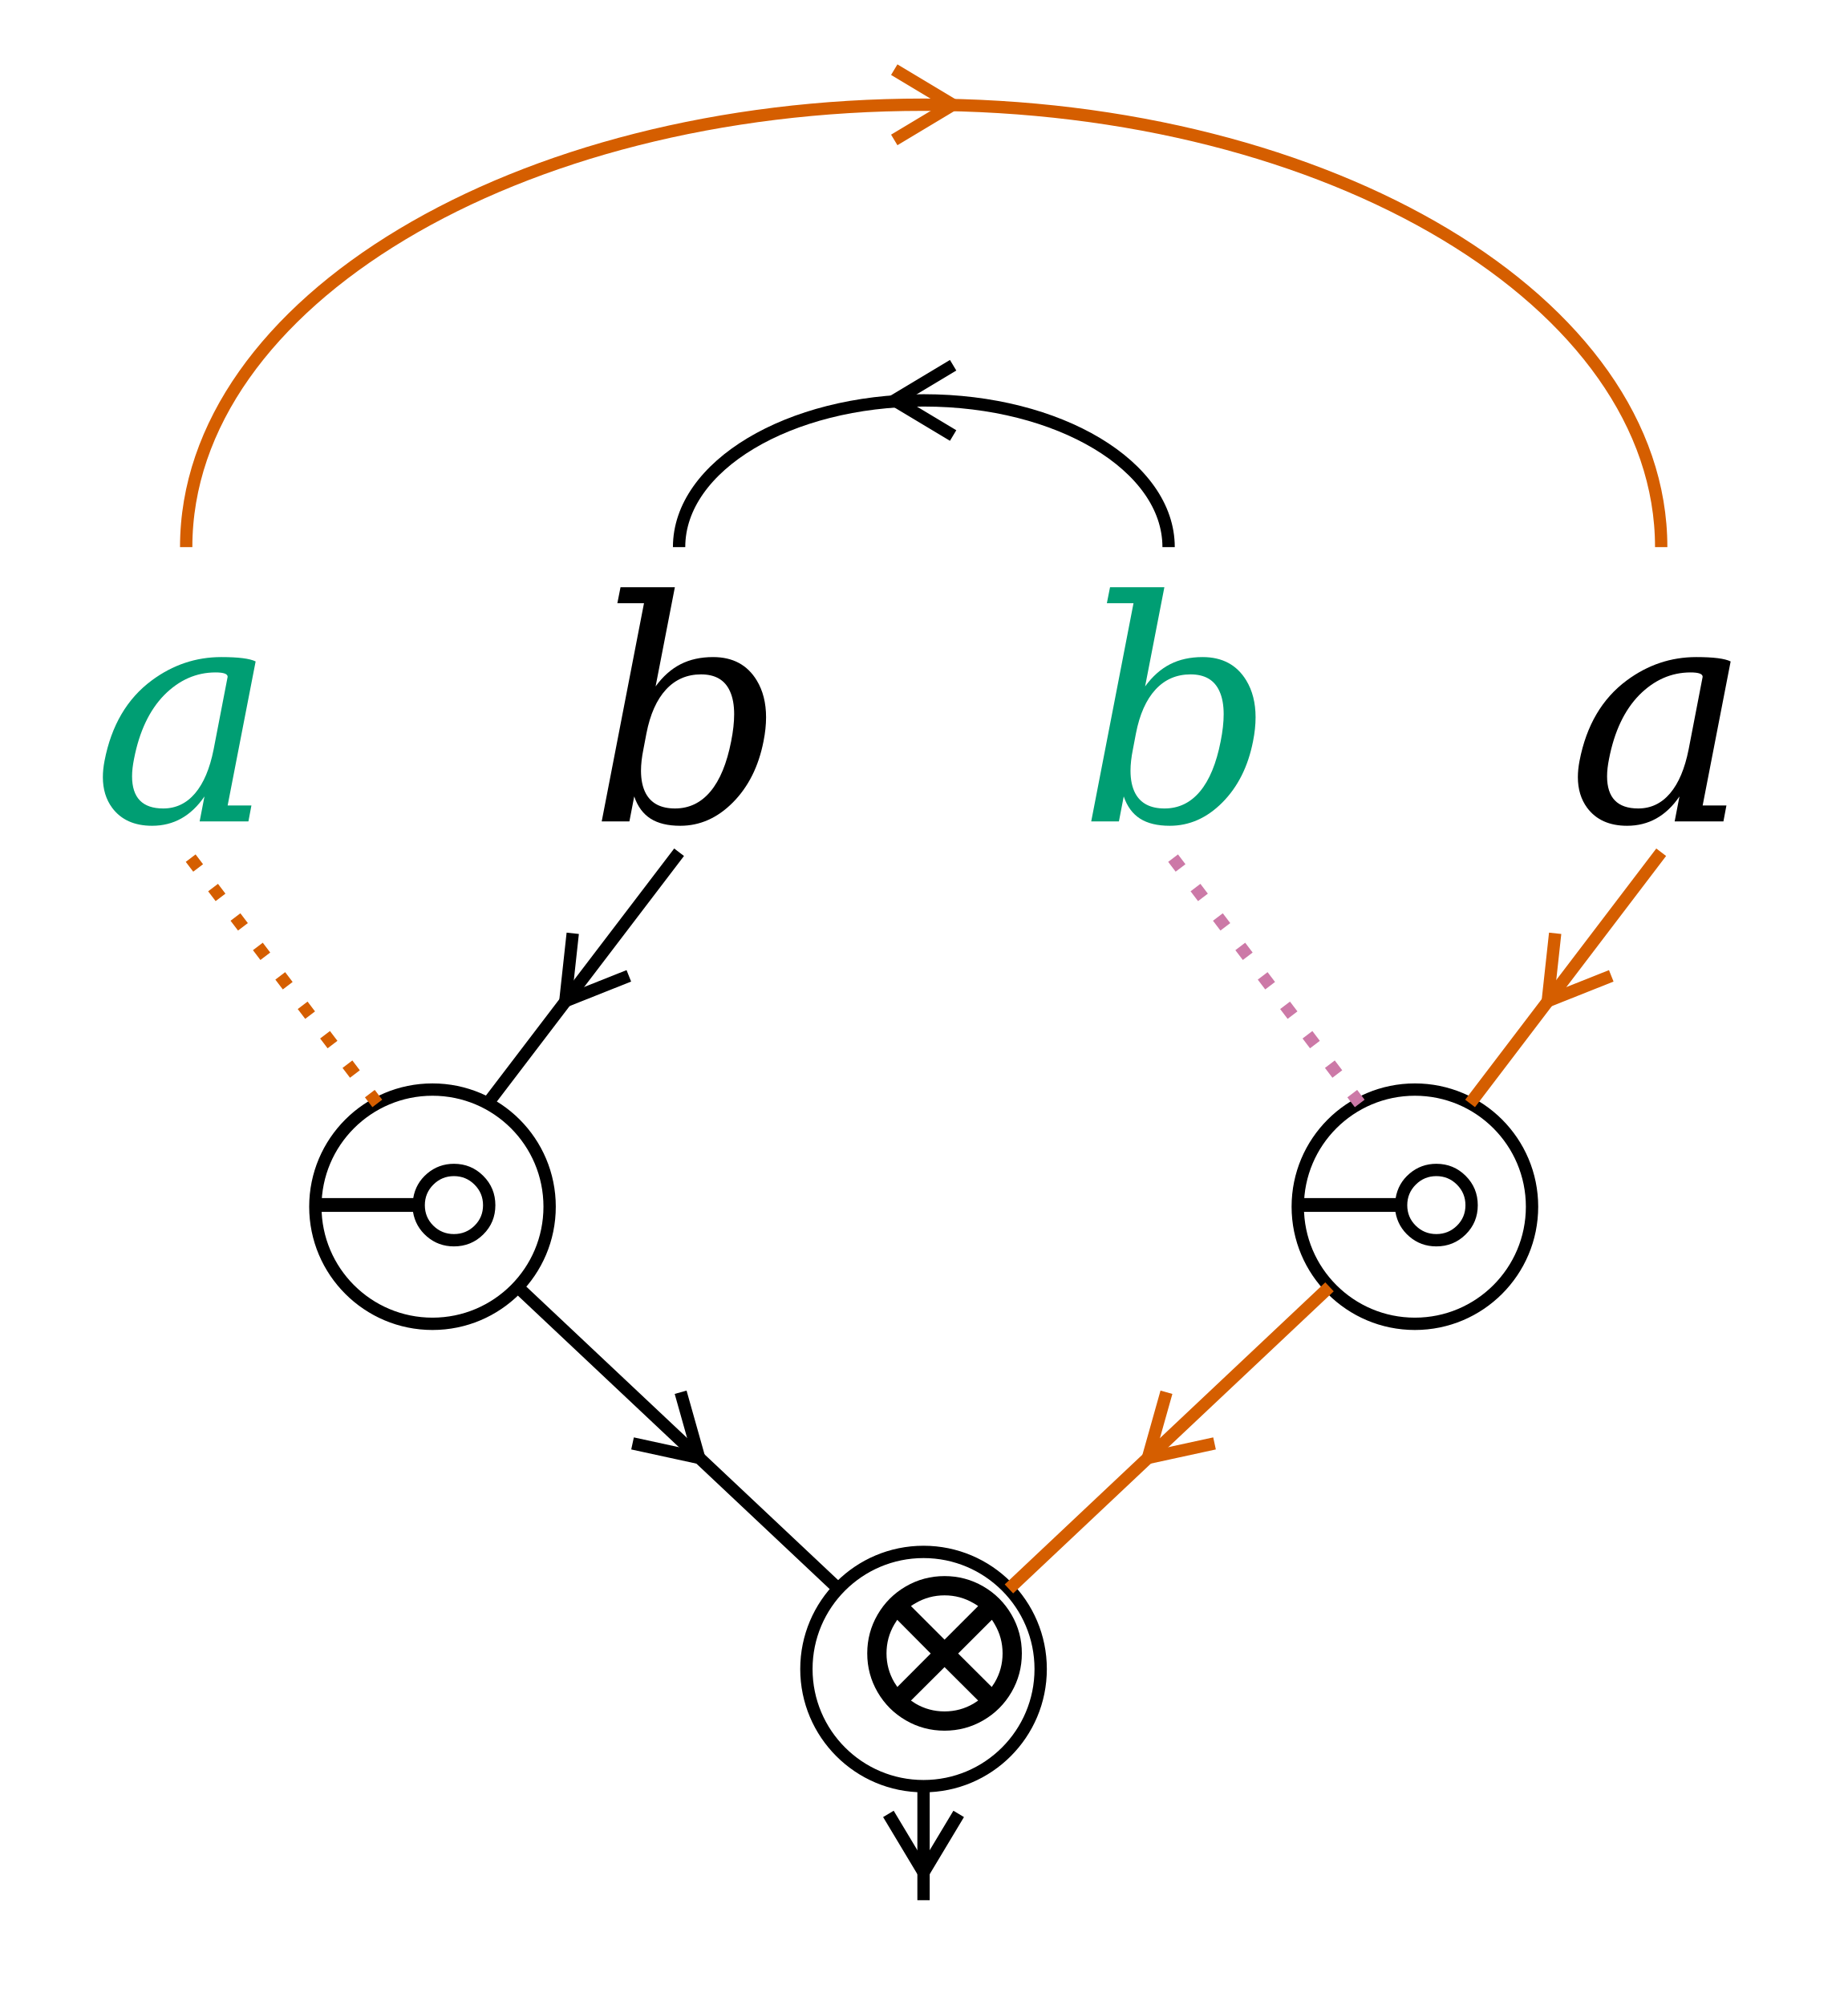
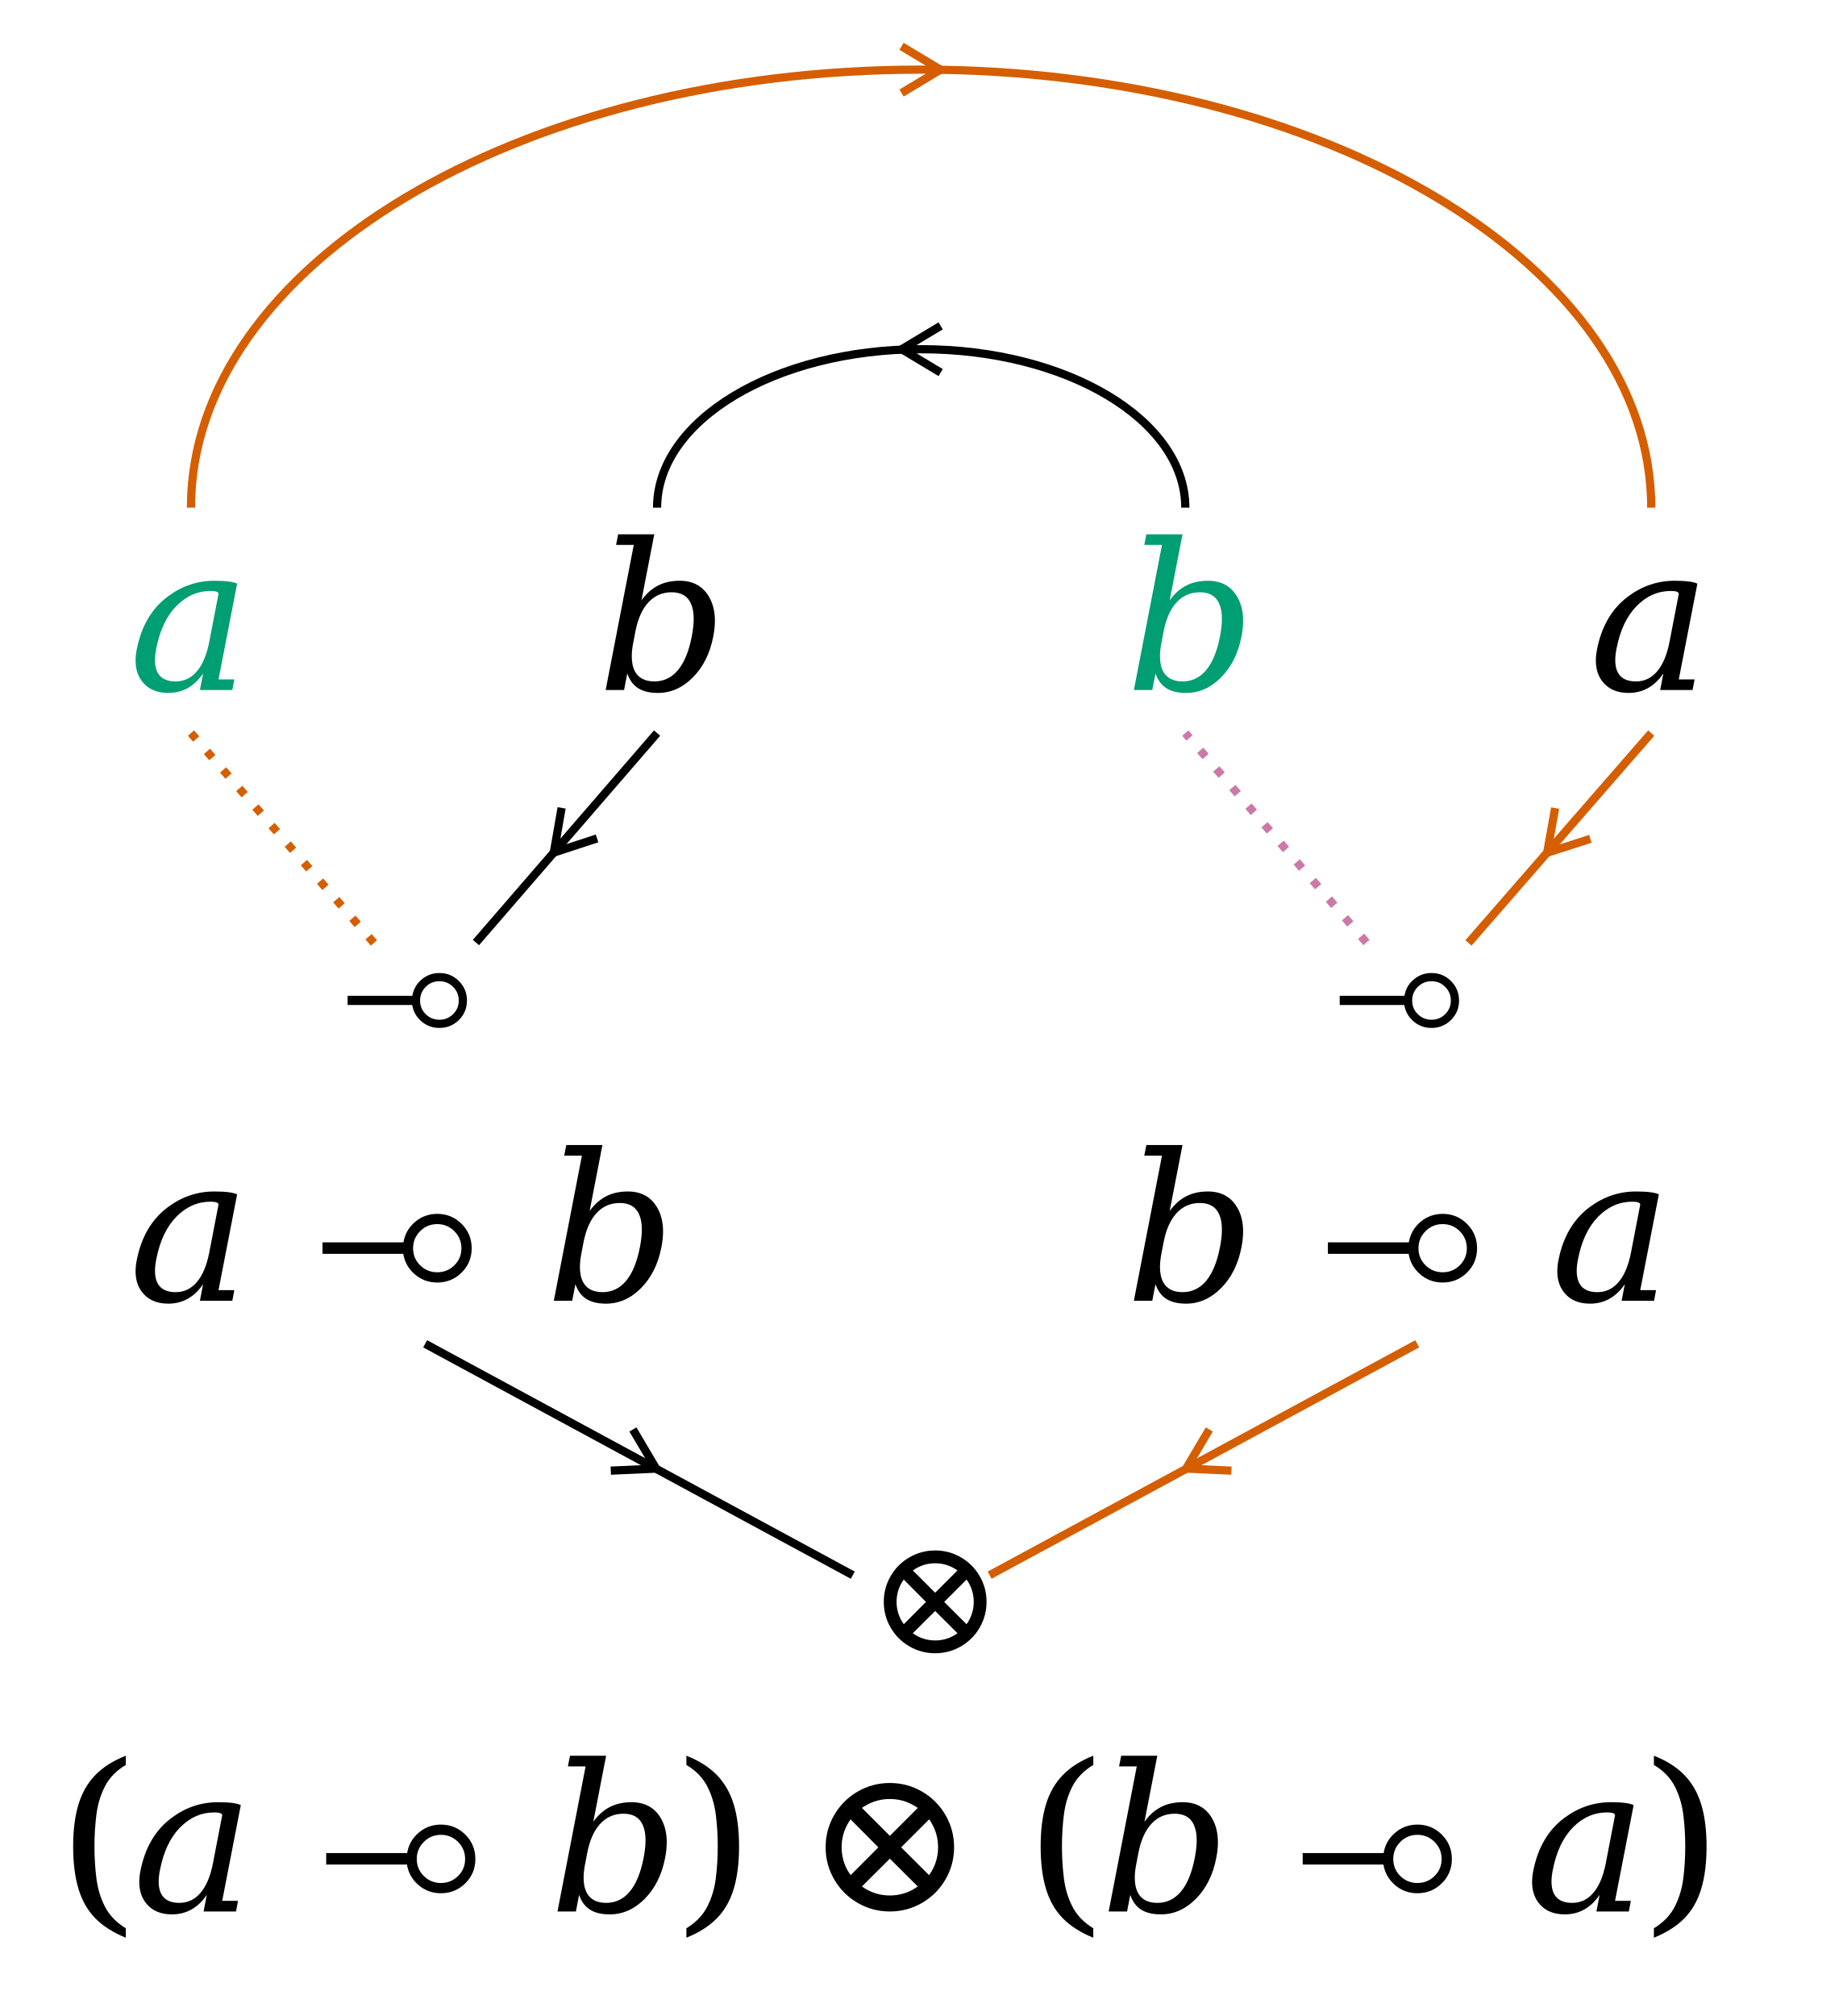
- <svg xmlns="http://www.w3.org/2000/svg" role="img" width="95.904" height="104.08" viewBox="0 0 5994 6505" font-family="'Euler Math', 'Neo Euler', serif" font-size="1000" fill="black">
+ <svg xmlns="http://www.w3.org/2000/svg" role="img" width="143.872" height="157.392" viewBox="0 0 8992 9837" font-family="'Euler Math', 'Neo Euler', serif" font-size="1000" fill="black">
  <g fill="none" stroke="black" stroke-width="40">
-     <circle id="o0" cx="2996" cy="5415" r="380" />
-     <path d="M2719 5154L1680 4176" />
-     <path d="M2052 4683L2268 4730L2208 4517" />
-     <circle id="o1" cx="1403" cy="3915" r="380" />
-     <path d="M1582 3580L2203 2765" />
-     <path d="M1858 3028L1834 3248L2040 3166" />
-     <circle id="o4" cx="4590" cy="3915" r="380" />
-     <path d="M2996 5795V6165" />
-     <path d="M2882 5885L2996 6075L3110 5885" />
+     <path d="M4162 7686L2075 6557" />
+     <path d="M2981 7176L3202 7166L3089 6975" />
+     <path d="M2323 4599L3207 3577" />
+     <path d="M2741 3942L2703 4160L2914 4091" />
  </g>
  <g fill="none" stroke="#009e73" stroke-width="40">
</g>
  <g fill="none" stroke="#cc79a7" stroke-width="40">
-     <path d="M4411 3580L3791 2765" stroke-dasharray="40 80" />
+     <path d="M6669 4599L5785 3577" stroke-dasharray="40 80" />
  </g>
  <g fill="none" stroke="black" stroke-width="40">
-     <path id="l3-5" d="M2203 1775A794 476 0 0 1 3791 1775" />
-     <path d="M3092 1185L2902 1299L3092 1413" />
+     <path id="l3-5" d="M3207 2477A1289 773 0 0 1 5785 2477" />
+     <path d="M4591 1590L4401 1704L4591 1818" />
  </g>
  <g fill="none" stroke="#d55e00" stroke-width="40">
-     <path d="M3273 5155L4313 4175" />
-     <path d="M3784 4517L3724 4730L3940 4683" />
-     <path d="M1224 3580L604 2765" stroke-dasharray="40 80" />
-     <path d="M4769 3580L5389 2765" />
-     <path d="M5045 3028L5021 3248L5227 3166" />
-     <path id="l2-6" d="M604 1775A2392 1435 0 0 1 5389 1775" />
-     <path d="M2901 454L3091 340L2901 226" />
+     <path d="M4830 7686L6917 6557" />
+     <path d="M5902 6975L5789 7166L6010 7176" />
+     <path d="M1825 4601L932 3577" stroke-dasharray="40 80" />
+     <path d="M7167 4601L8059 3577" />
+     <path d="M7590 3943L7551 4161L7762 4093" />
+     <path id="l2-6" d="M932 2477A3563 2137 0 0 1 8059 2477" />
+     <path d="M4400 454L4590 340L4400 226" />
  </g>
-   <text x="300" y="2665" textLength="609" lengthAdjust="spacing" id="o2" fill="#009e73">𝑎</text>
-   <text x="1909" y="2665" textLength="588" lengthAdjust="spacing" id="o3">𝑏</text>
-   <text x="3497" y="2665" textLength="588" lengthAdjust="spacing" id="o5" fill="#009e73">𝑏</text>
-   <text x="5085" y="2665" textLength="609" lengthAdjust="spacing" id="o6">𝑎</text>
-   <text x="2729" y="5615" textLength="534" lengthAdjust="spacing" font-size="800">⊗</text>
-   <text x="999" y="4115" textLength="808" lengthAdjust="spacing" font-size="800">⊸</text>
-   <text x="4186" y="4115" textLength="808" lengthAdjust="spacing" font-size="800">⊸</text>
+   <text x="300" y="9327" textLength="8392" lengthAdjust="spacing" id="o0">(𝑎 ⊸ 𝑏) ⊗ (𝑏 ⊸ 𝑎)</text>
+   <text x="4229" y="8067" textLength="534" lengthAdjust="spacing" font-size="800">⊗</text>
+   <text x="628" y="6347" textLength="2873" lengthAdjust="spacing" id="o1">𝑎 ⊸ 𝑏</text>
+   <text x="1671" y="5087" textLength="808" lengthAdjust="spacing" font-size="800">⊸</text>
+   <text x="628" y="3367" textLength="609" lengthAdjust="spacing" id="o2" fill="#009e73">𝑎</text>
+   <text x="2913" y="3367" textLength="588" lengthAdjust="spacing" id="o3">𝑏</text>
+   <text x="5491" y="6347" textLength="2873" lengthAdjust="spacing" id="o4">𝑏 ⊸ 𝑎</text>
+   <text x="6513" y="5087" textLength="808" lengthAdjust="spacing" font-size="800">⊸</text>
+   <text x="5491" y="3367" textLength="588" lengthAdjust="spacing" id="o5" fill="#009e73">𝑏</text>
+   <text x="7755" y="3367" textLength="609" lengthAdjust="spacing" id="o6">𝑎</text>
</svg>
